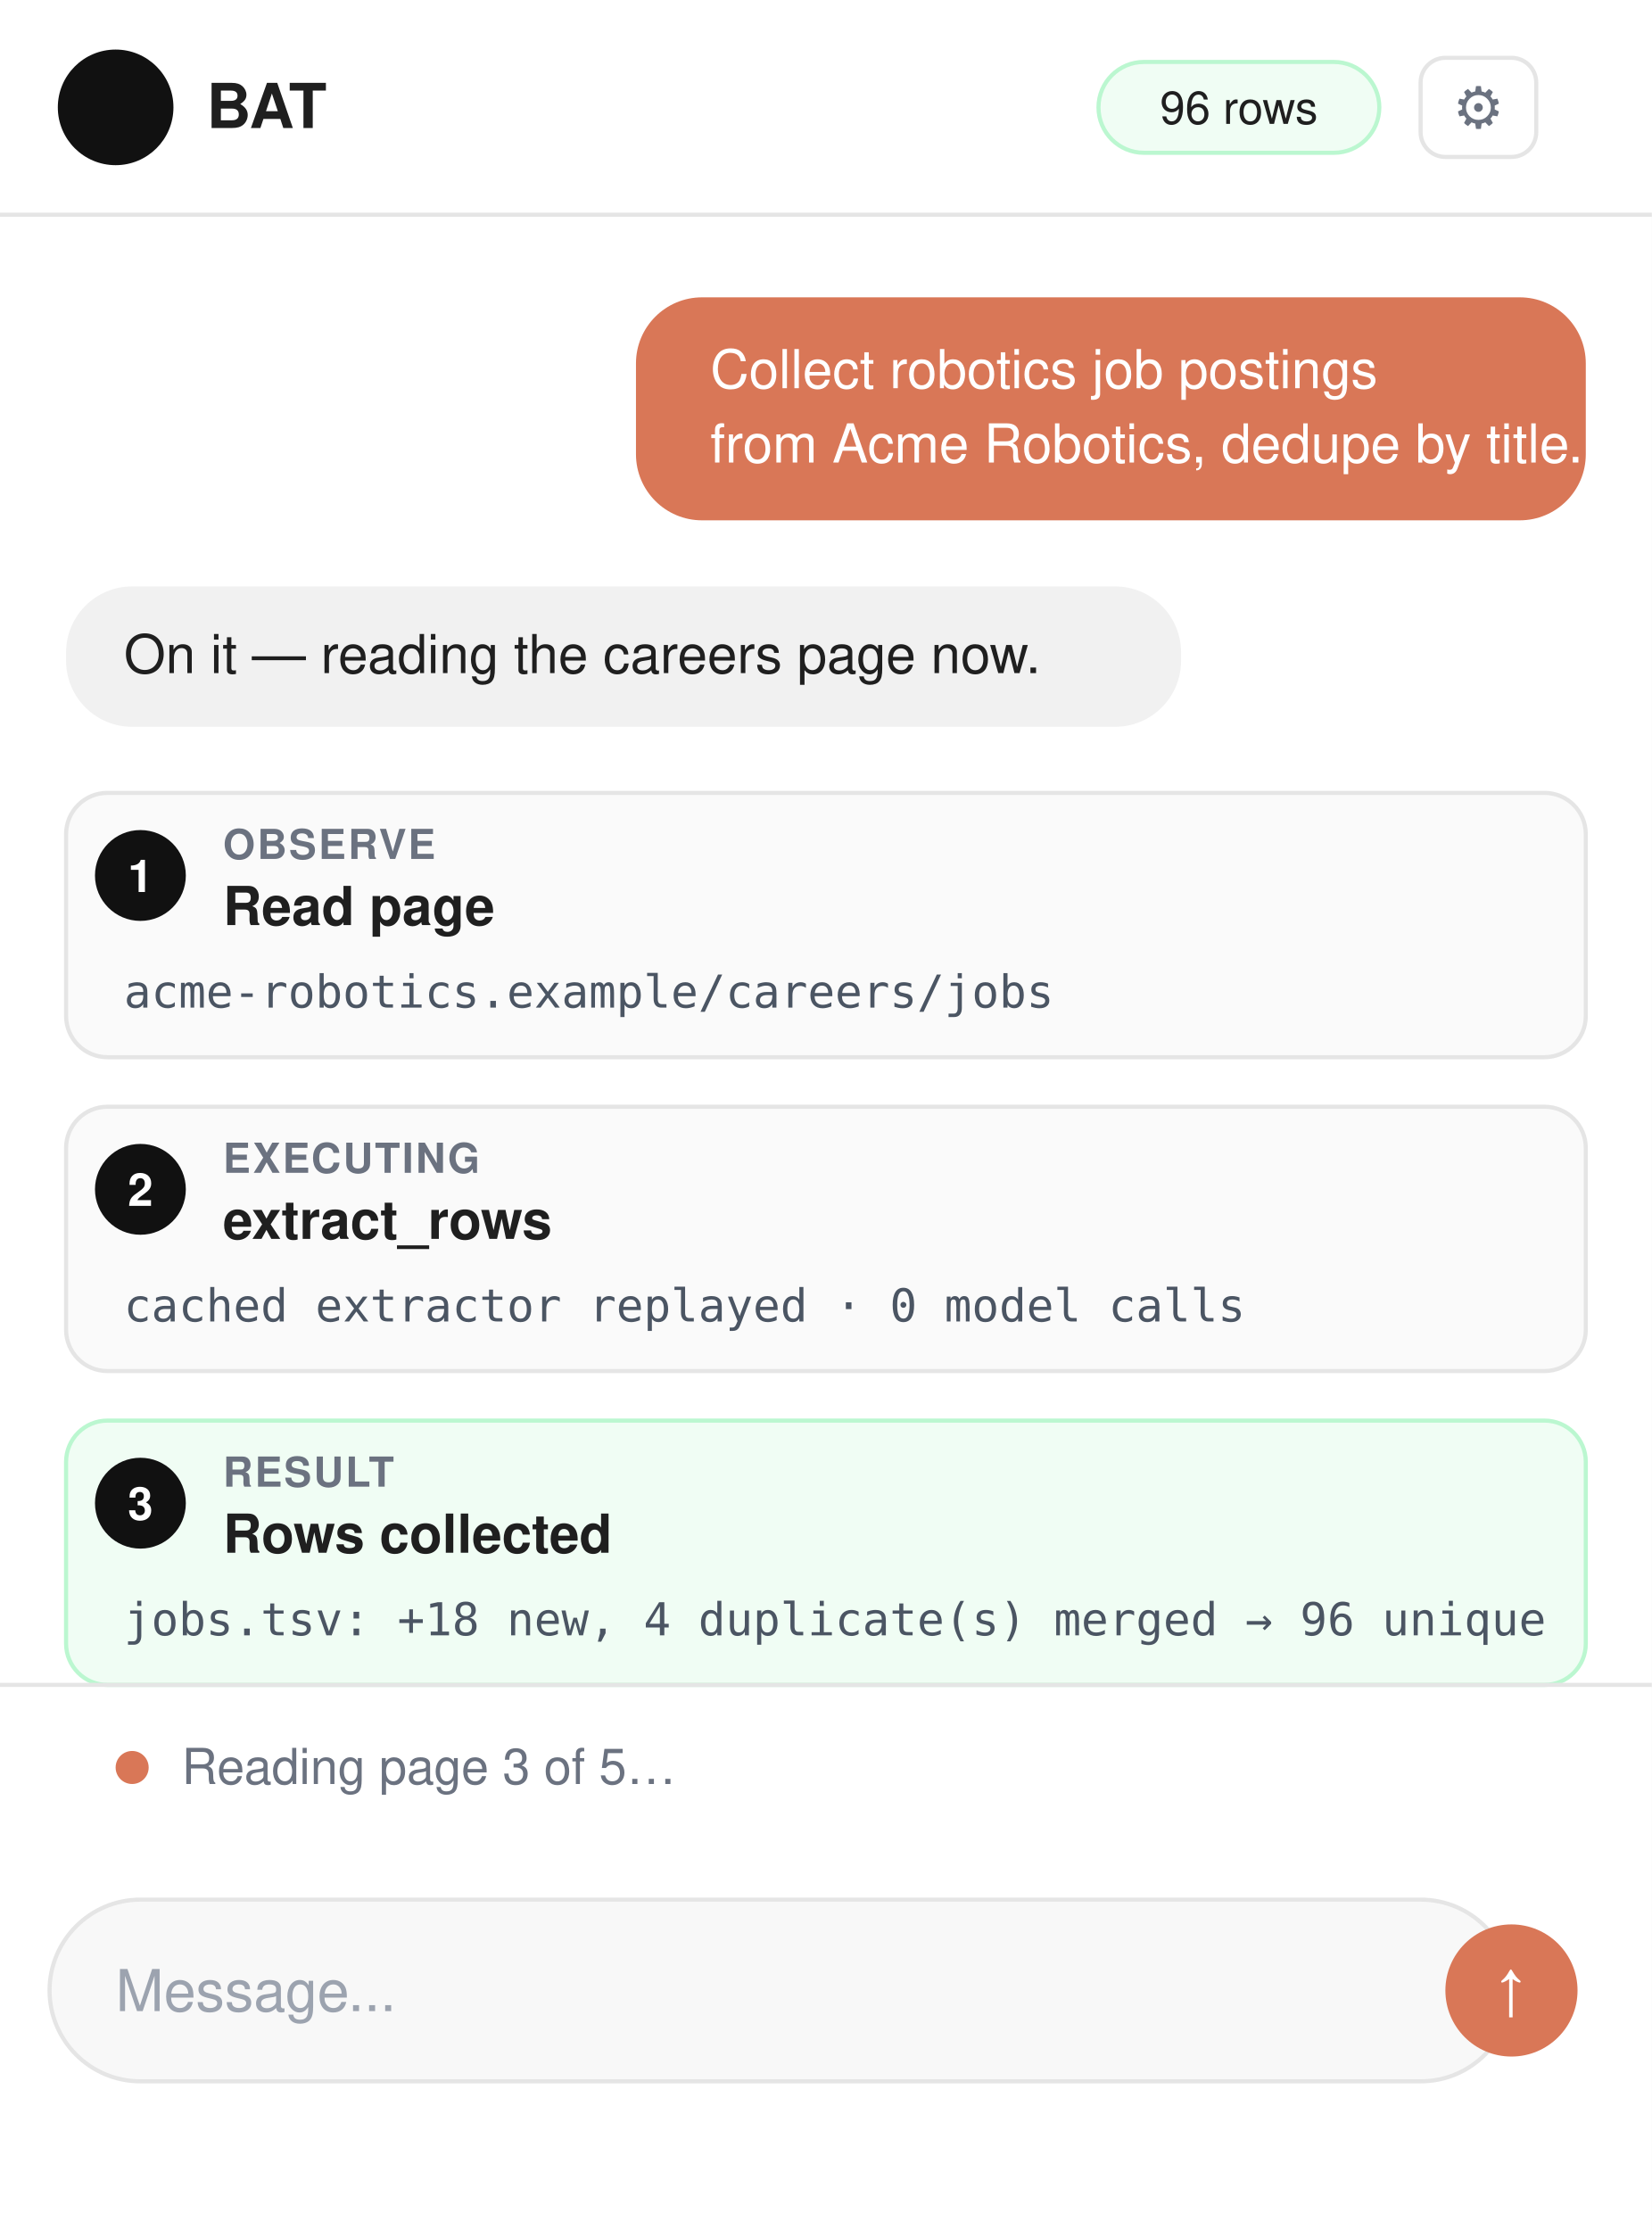
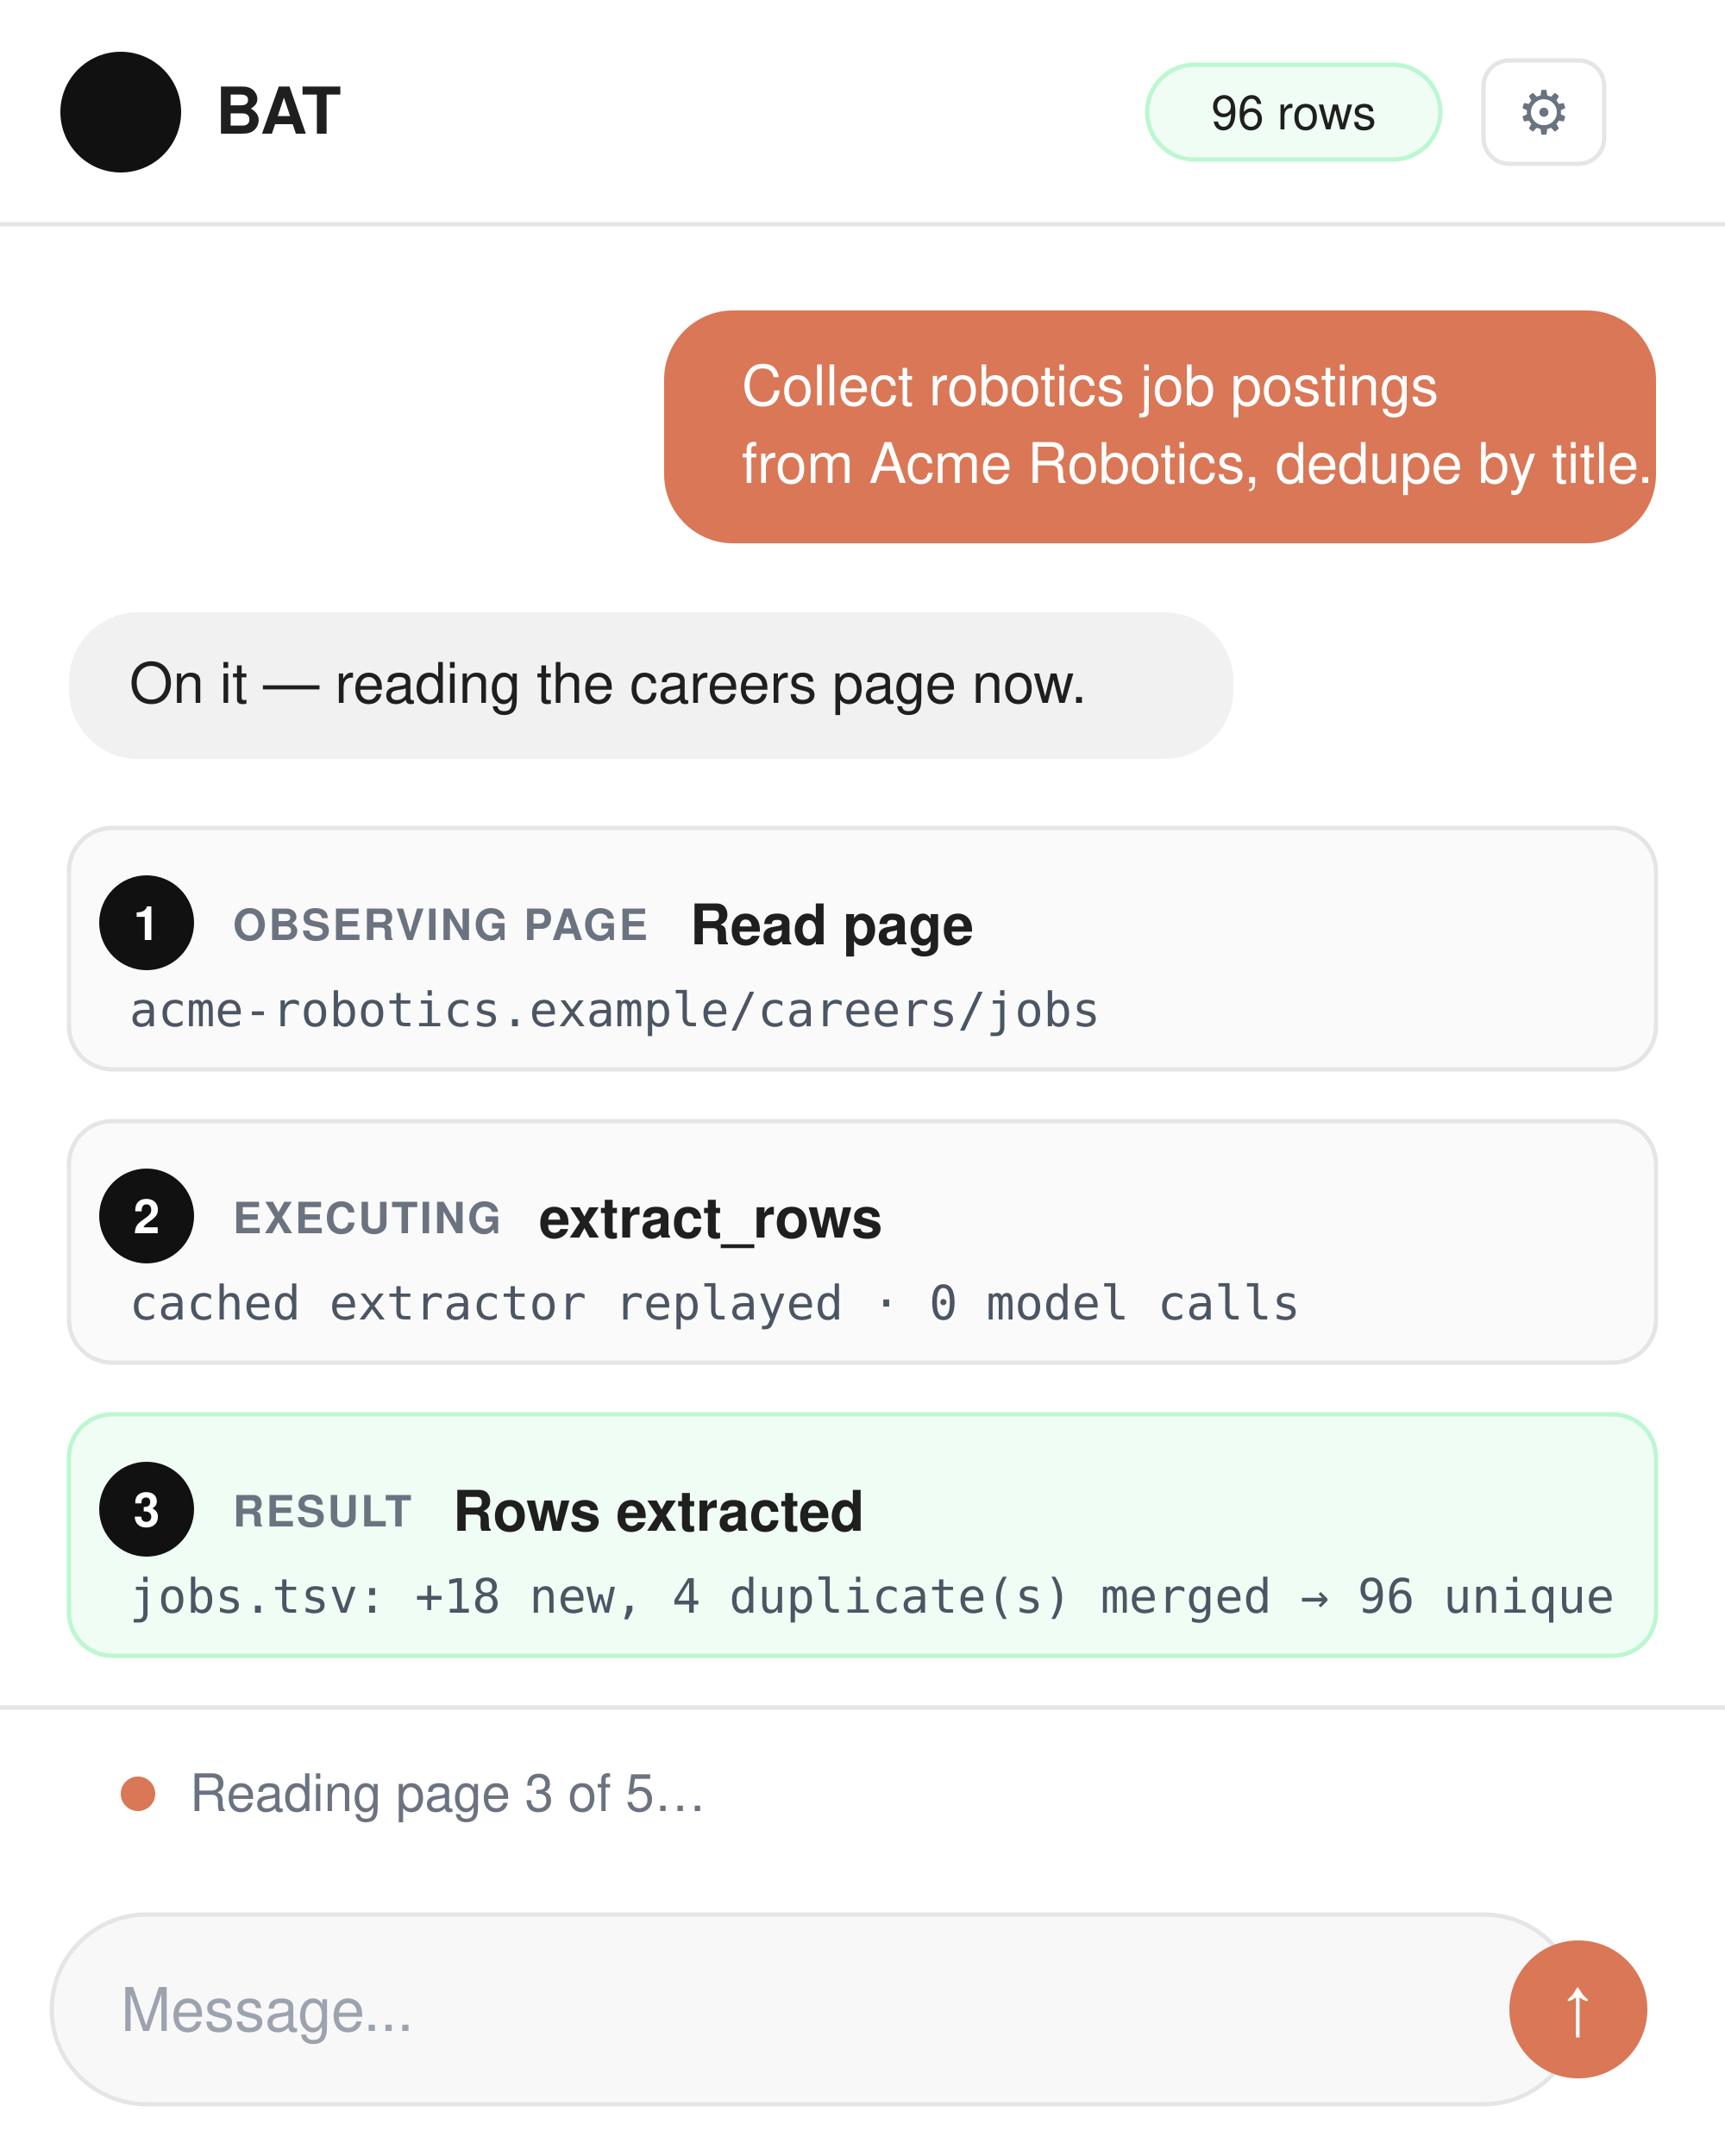
- <svg xmlns="http://www.w3.org/2000/svg" width="400" height="540" viewBox="0 0 400 540" font-family="Segoe UI, Helvetica, Arial, sans-serif">
-   <rect width="400" height="540" fill="#ffffff" />
+ <svg xmlns="http://www.w3.org/2000/svg" width="400" height="500" viewBox="0 0 400 500" font-family="Segoe UI, Helvetica, Arial, sans-serif">
+   <rect width="400" height="500" fill="#ffffff" />
  <rect x="0" y="0" width="400" height="52" fill="#ffffff" />
  <line x1="0" y1="52" x2="400" y2="52" stroke="#e5e5e5" stroke-width="1" />
  <circle cx="28" cy="26" r="14" fill="#111111" />
  <text x="50" y="31" font-size="15" font-weight="600" fill="#1f1f1f">BAT</text>
  <rect x="266" y="15" width="68" height="22" rx="11" fill="#f0fdf4" stroke="#bbf7d0" />
  <text x="300" y="30" font-size="11" font-weight="500" text-anchor="middle" fill="#1f1f1f">96 rows</text>
  <rect x="344" y="14" width="28" height="24" rx="6" fill="none" stroke="#e5e5e5" />
  <text x="358" y="31" font-size="14" text-anchor="middle" fill="#6b7280">⚙</text>
  <rect x="154" y="72" width="230" height="54" rx="16" fill="#d97757" />
  <text x="172" y="94" font-size="13" fill="#ffffff">Collect robotics job postings</text>
  <text x="172" y="112" font-size="13" fill="#ffffff">from Acme Robotics, dedupe by title.</text>
  <rect x="16" y="142" width="270" height="34" rx="16" fill="#f1f1f1" />
  <text x="30" y="163" font-size="13" fill="#1f1f1f">On it — reading the careers page now.</text>
-   <rect x="16" y="192" width="368" height="64" rx="10" fill="#fafafa" stroke="#e5e5e5" />
-   <circle cx="34" cy="212" r="11" fill="#111111" />
-   <text x="34" y="216" font-size="11" font-weight="600" text-anchor="middle" fill="#ffffff">1</text>
-   <text x="54" y="208" font-size="10" font-weight="700" letter-spacing="0.5" fill="#6b7280">OBSERVE</text>
-   <text x="54" y="224" font-size="13" font-weight="600" fill="#1f1f1f">Read page</text>
-   <text x="30" y="244" font-size="11" font-family="Consolas, ui-monospace, monospace" fill="#4b5563">acme-robotics.example/careers/jobs</text>
-   <rect x="16" y="268" width="368" height="64" rx="10" fill="#fafafa" stroke="#e5e5e5" />
-   <circle cx="34" cy="288" r="11" fill="#111111" />
-   <text x="34" y="292" font-size="11" font-weight="600" text-anchor="middle" fill="#ffffff">2</text>
-   <text x="54" y="284" font-size="10" font-weight="700" letter-spacing="0.5" fill="#6b7280">EXECUTING</text>
-   <text x="54" y="300" font-size="13" font-weight="600" fill="#1f1f1f">extract_rows</text>
-   <text x="30" y="320" font-size="11" font-family="Consolas, ui-monospace, monospace" fill="#4b5563">cached extractor replayed · 0 model calls</text>
-   <rect x="16" y="344" width="368" height="64" rx="10" fill="#f0fdf4" stroke="#bbf7d0" />
-   <circle cx="34" cy="364" r="11" fill="#111111" />
-   <text x="34" y="368" font-size="11" font-weight="600" text-anchor="middle" fill="#ffffff">3</text>
-   <text x="54" y="360" font-size="10" font-weight="700" letter-spacing="0.5" fill="#6b7280">RESULT</text>
-   <text x="54" y="376" font-size="13" font-weight="600" fill="#1f1f1f">Rows collected</text>
-   <text x="30" y="396" font-size="11" font-family="Consolas, ui-monospace, monospace" fill="#4b5563">jobs.tsv: +18 new, 4 duplicate(s) merged → 96 unique</text>
-   <line x1="0" y1="408" x2="400" y2="408" stroke="#e5e5e5" stroke-width="1" />
-   <circle cx="32" cy="428" r="4" fill="#d97757" />
-   <text x="44" y="432" font-size="12" fill="#6b7280">Reading page 3 of 5…</text>
-   <rect x="12" y="460" width="354" height="44" rx="22" fill="#f8f8f8" stroke="#e5e5e5" />
-   <text x="28" y="487" font-size="14" fill="#9ca3af">Message...</text>
-   <circle cx="366" cy="482" r="16" fill="#d97757" />
-   <text x="366" y="487" font-size="14" text-anchor="middle" fill="#ffffff">↑</text>
+   <rect x="16" y="192" width="368" height="56" rx="10" fill="#fafafa" stroke="#e5e5e5" />
+   <circle cx="34" cy="214" r="11" fill="#111111" />
+   <text x="34" y="218" font-size="11" font-weight="600" text-anchor="middle" fill="#ffffff">1</text>
+   <text x="54" y="218" font-size="10" font-weight="700" letter-spacing="0.5" fill="#6b7280">OBSERVING PAGE</text>
+   <text x="160" y="219" font-size="13" font-weight="600" fill="#1f1f1f">Read page</text>
+   <text x="30" y="238" font-size="11" font-family="Consolas, ui-monospace, monospace" fill="#4b5563">acme-robotics.example/careers/jobs</text>
+   <rect x="16" y="260" width="368" height="56" rx="10" fill="#fafafa" stroke="#e5e5e5" />
+   <circle cx="34" cy="282" r="11" fill="#111111" />
+   <text x="34" y="286" font-size="11" font-weight="600" text-anchor="middle" fill="#ffffff">2</text>
+   <text x="54" y="286" font-size="10" font-weight="700" letter-spacing="0.5" fill="#6b7280">EXECUTING</text>
+   <text x="125" y="287" font-size="13" font-weight="600" fill="#1f1f1f">extract_rows</text>
+   <text x="30" y="306" font-size="11" font-family="Consolas, ui-monospace, monospace" fill="#4b5563">cached extractor replayed · 0 model calls</text>
+   <rect x="16" y="328" width="368" height="56" rx="10" fill="#f0fdf4" stroke="#bbf7d0" />
+   <circle cx="34" cy="350" r="11" fill="#111111" />
+   <text x="34" y="354" font-size="11" font-weight="600" text-anchor="middle" fill="#ffffff">3</text>
+   <text x="54" y="354" font-size="10" font-weight="700" letter-spacing="0.5" fill="#6b7280">RESULT</text>
+   <text x="105" y="355" font-size="13" font-weight="600" fill="#1f1f1f">Rows extracted</text>
+   <text x="30" y="374" font-size="11" font-family="Consolas, ui-monospace, monospace" fill="#4b5563">jobs.tsv: +18 new, 4 duplicate(s) merged → 96 unique</text>
+   <line x1="0" y1="396" x2="400" y2="396" stroke="#e5e5e5" stroke-width="1" />
+   <circle cx="32" cy="416" r="4" fill="#d97757" />
+   <text x="44" y="420" font-size="12" fill="#6b7280">Reading page 3 of 5…</text>
+   <rect x="12" y="444" width="354" height="44" rx="22" fill="#f8f8f8" stroke="#e5e5e5" />
+   <text x="28" y="471" font-size="14" fill="#9ca3af">Message...</text>
+   <circle cx="366" cy="466" r="16" fill="#d97757" />
+   <text x="366" y="471" font-size="14" text-anchor="middle" fill="#ffffff">↑</text>
</svg>
